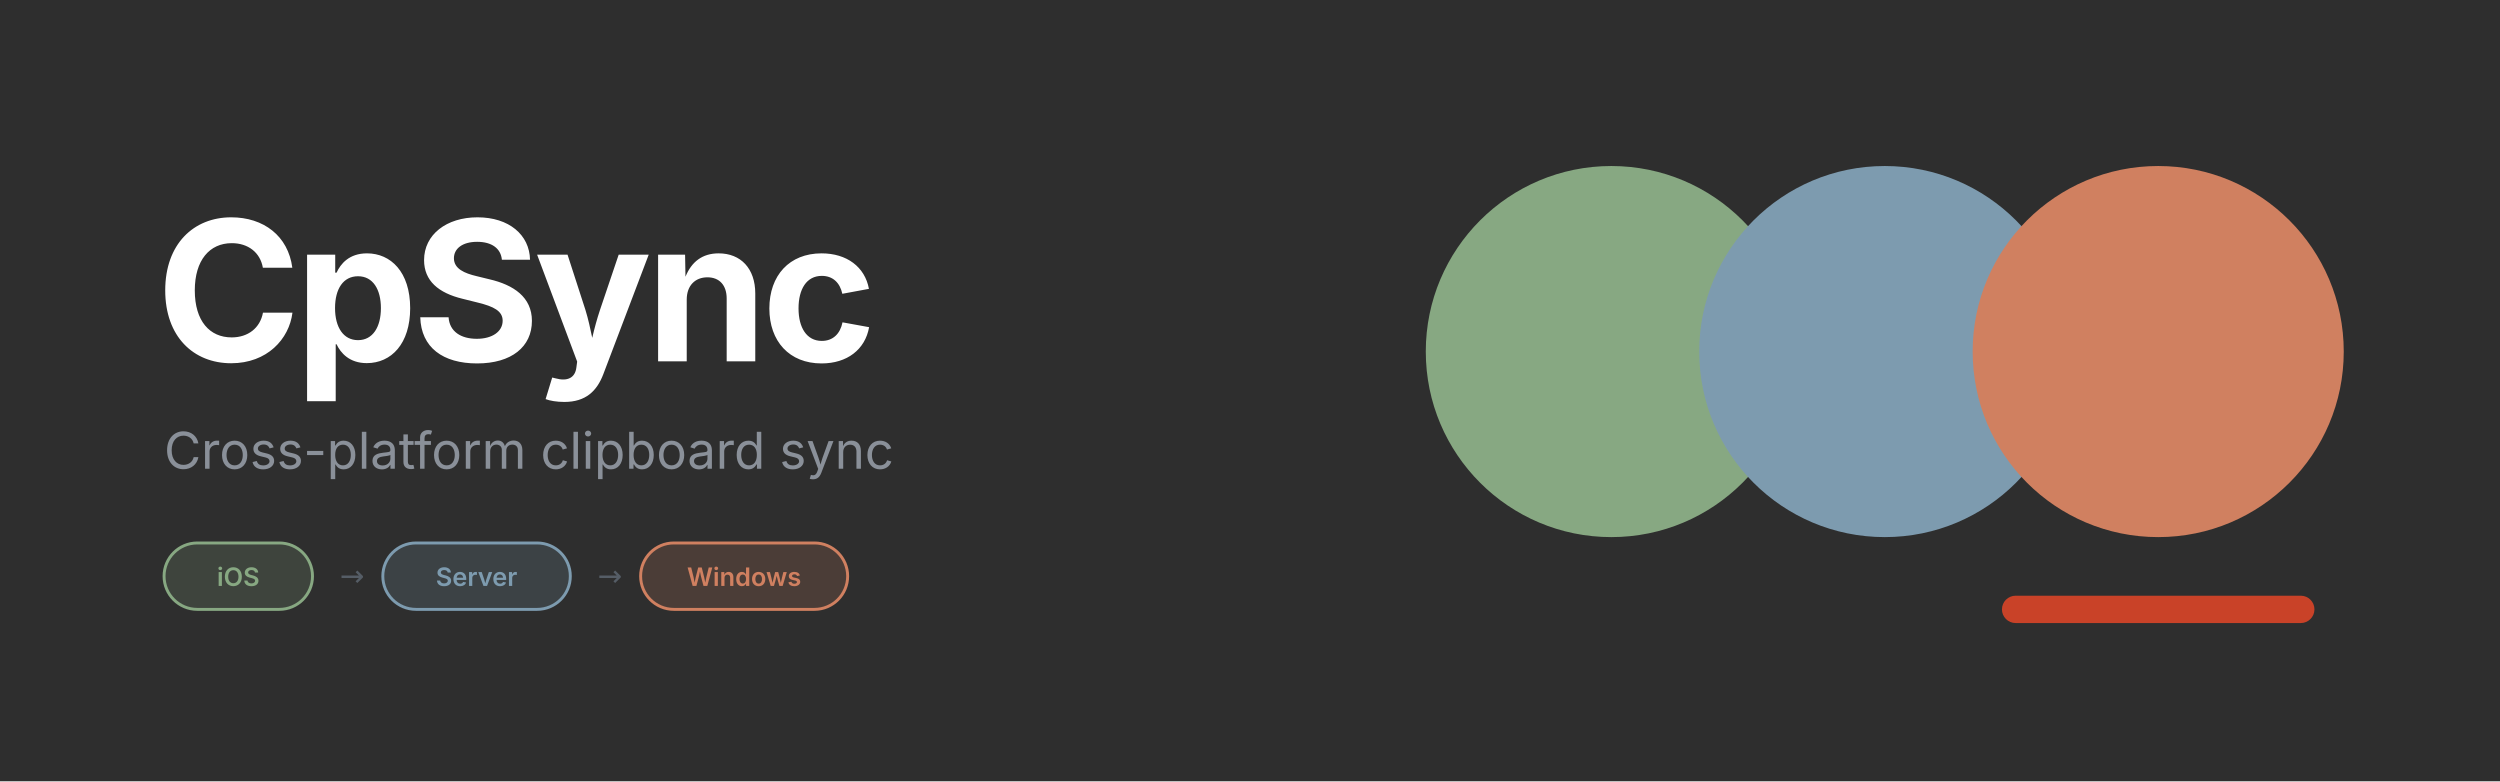
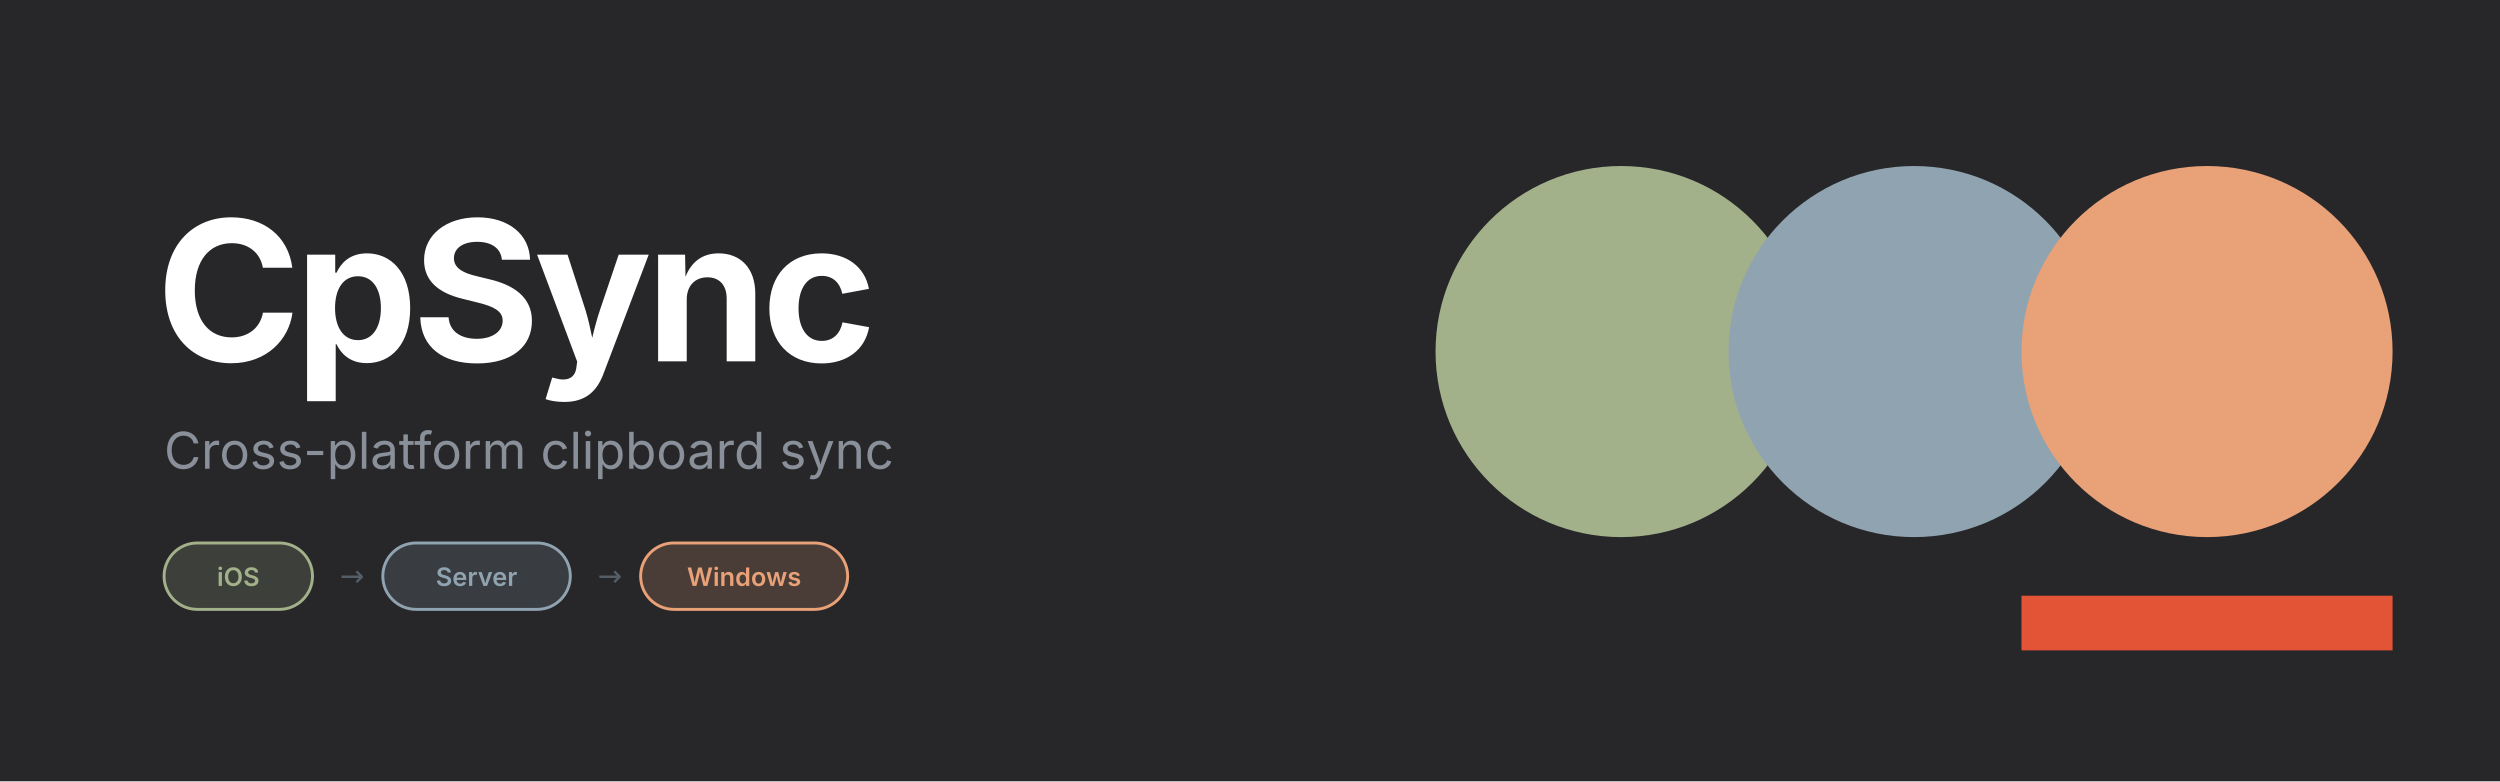
<svg xmlns="http://www.w3.org/2000/svg" viewBox="0 0 1280 400" width="1280" height="400">
-   <rect width="1280" height="400" fill="#2e2e2e" />
+   <rect width="1280" height="400" fill="#27272A" />
  <text x="80" y="185" font-family="'SF Pro Display', -apple-system, BlinkMacSystemFont, 'Segoe UI', sans-serif" font-size="100" font-weight="700" letter-spacing="-3" fill="white">CpSync</text>
  <text x="84" y="240" font-family="'SF Pro Text', -apple-system, BlinkMacSystemFont, 'Segoe UI', sans-serif" font-size="26" fill="#8a9099">Cross-platform clipboard sync</text>
-   <rect x="84" y="278" width="76" height="34" rx="17" fill="#87a882" fill-opacity="0.18" stroke="#87a882" stroke-width="1.5" />
-   <text x="122" y="300" text-anchor="middle" font-family="'SF Pro Text', -apple-system, BlinkMacSystemFont, 'Segoe UI', sans-serif" font-size="13" font-weight="600" fill="#87a882">iOS</text>
+   <rect x="84" y="278" width="76" height="34" rx="17" fill="#A3B18A" fill-opacity="0.18" stroke="#A3B18A" stroke-width="1.5" />
+   <text x="122" y="300" text-anchor="middle" font-family="'SF Pro Text', -apple-system, BlinkMacSystemFont, 'Segoe UI', sans-serif" font-size="13" font-weight="600" fill="#A3B18A">iOS</text>
  <text x="174" y="300" font-family="sans-serif" font-size="15" fill="#555d66">→</text>
-   <rect x="196" y="278" width="96" height="34" rx="17" fill="#7d9baf" fill-opacity="0.18" stroke="#7d9baf" stroke-width="1.5" />
-   <text x="244" y="300" text-anchor="middle" font-family="'SF Pro Text', -apple-system, BlinkMacSystemFont, 'Segoe UI', sans-serif" font-size="13" font-weight="600" fill="#7d9baf">Server</text>
+   <rect x="196" y="278" width="96" height="34" rx="17" fill="#8FA3B0" fill-opacity="0.18" stroke="#8FA3B0" stroke-width="1.5" />
+   <text x="244" y="300" text-anchor="middle" font-family="'SF Pro Text', -apple-system, BlinkMacSystemFont, 'Segoe UI', sans-serif" font-size="13" font-weight="600" fill="#8FA3B0">Server</text>
  <text x="306" y="300" font-family="sans-serif" font-size="15" fill="#555d66">→</text>
-   <rect x="328" y="278" width="106" height="34" rx="17" fill="#d08060" fill-opacity="0.18" stroke="#d08060" stroke-width="1.5" />
-   <text x="381" y="300" text-anchor="middle" font-family="'SF Pro Text', -apple-system, BlinkMacSystemFont, 'Segoe UI', sans-serif" font-size="13" font-weight="600" fill="#d08060">Windows</text>
-   <circle cx="825" cy="180" r="95" fill="#87a882" />
-   <circle cx="965" cy="180" r="95" fill="#7d9baf" />
-   <circle cx="1105" cy="180" r="95" fill="#d08060" />
-   <rect x="1025" y="305" width="160" height="14" rx="7" fill="#c94228" />
+   <rect x="328" y="278" width="106" height="34" rx="17" fill="#E9A178" fill-opacity="0.18" stroke="#E9A178" stroke-width="1.5" />
+   <text x="381" y="300" text-anchor="middle" font-family="'SF Pro Text', -apple-system, BlinkMacSystemFont, 'Segoe UI', sans-serif" font-size="13" font-weight="600" fill="#E9A178">Windows</text>
+   <circle cx="830" cy="180" r="95" fill="#A3B18A" />
+   <circle cx="980" cy="180" r="95" fill="#8FA3B0" />
+   <circle cx="1130" cy="180" r="95" fill="#E9A178" />
+   <rect x="1035" y="305" width="190" height="28" fill="#E35336" />
</svg>
